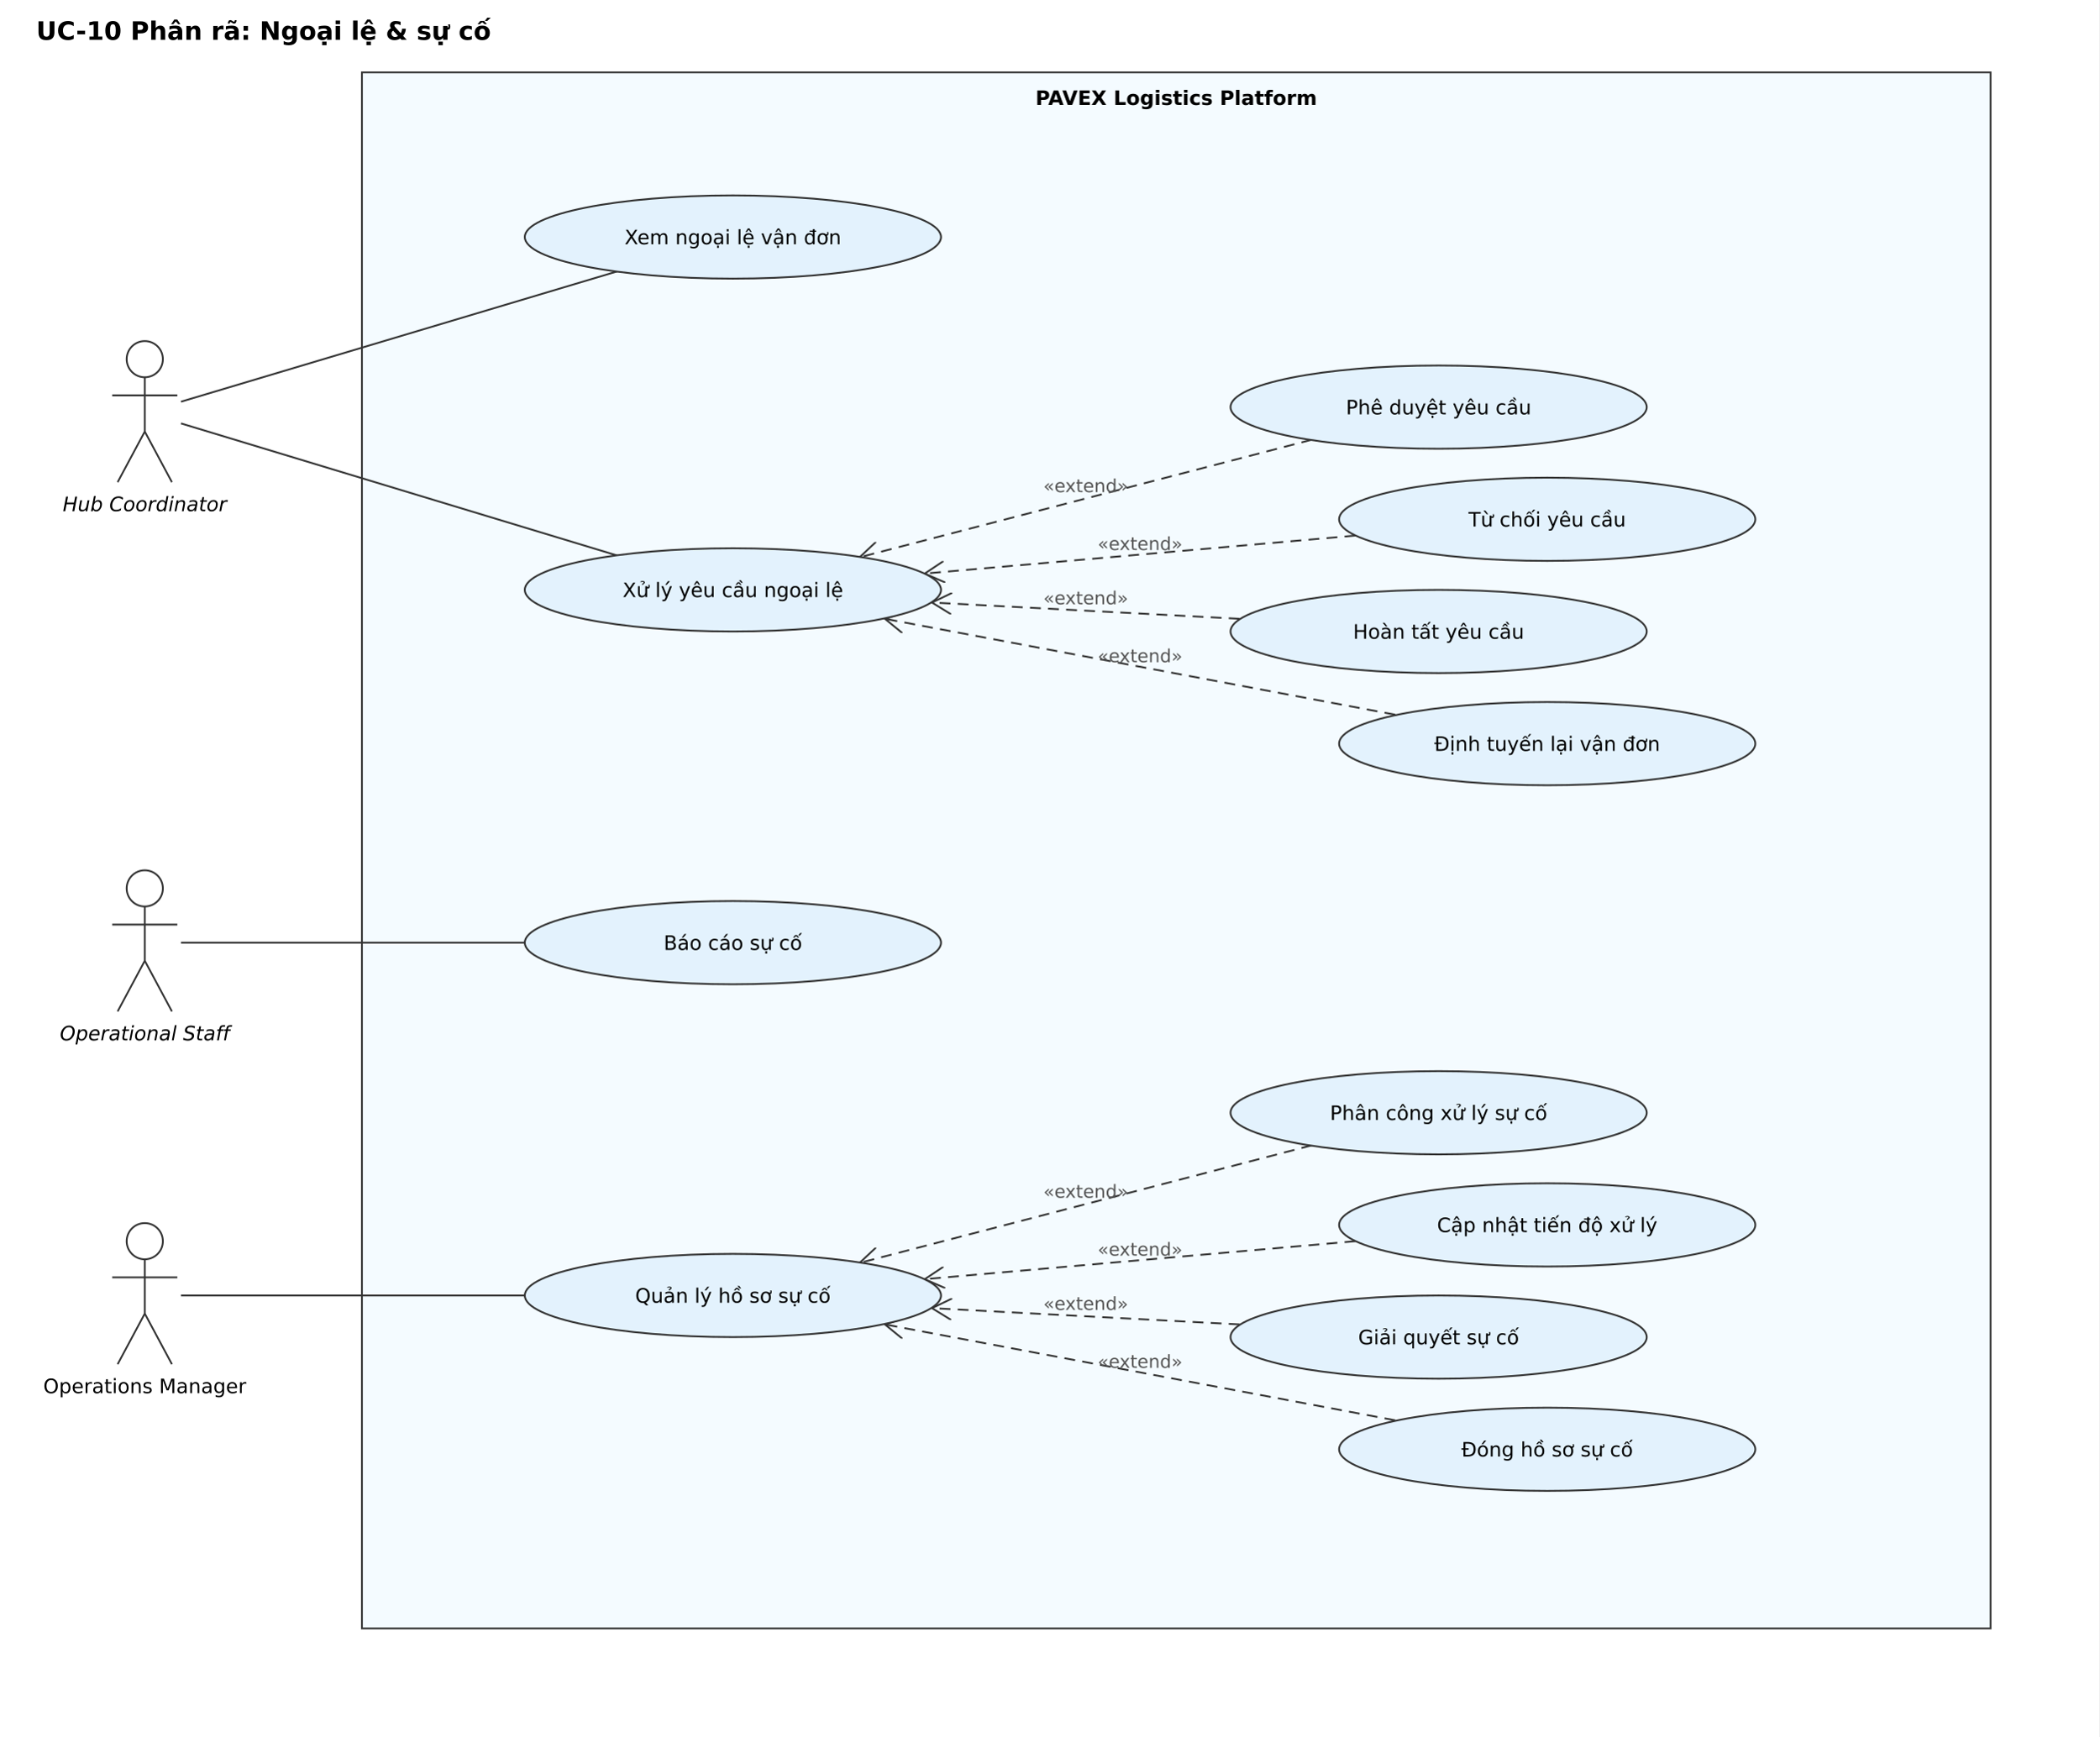
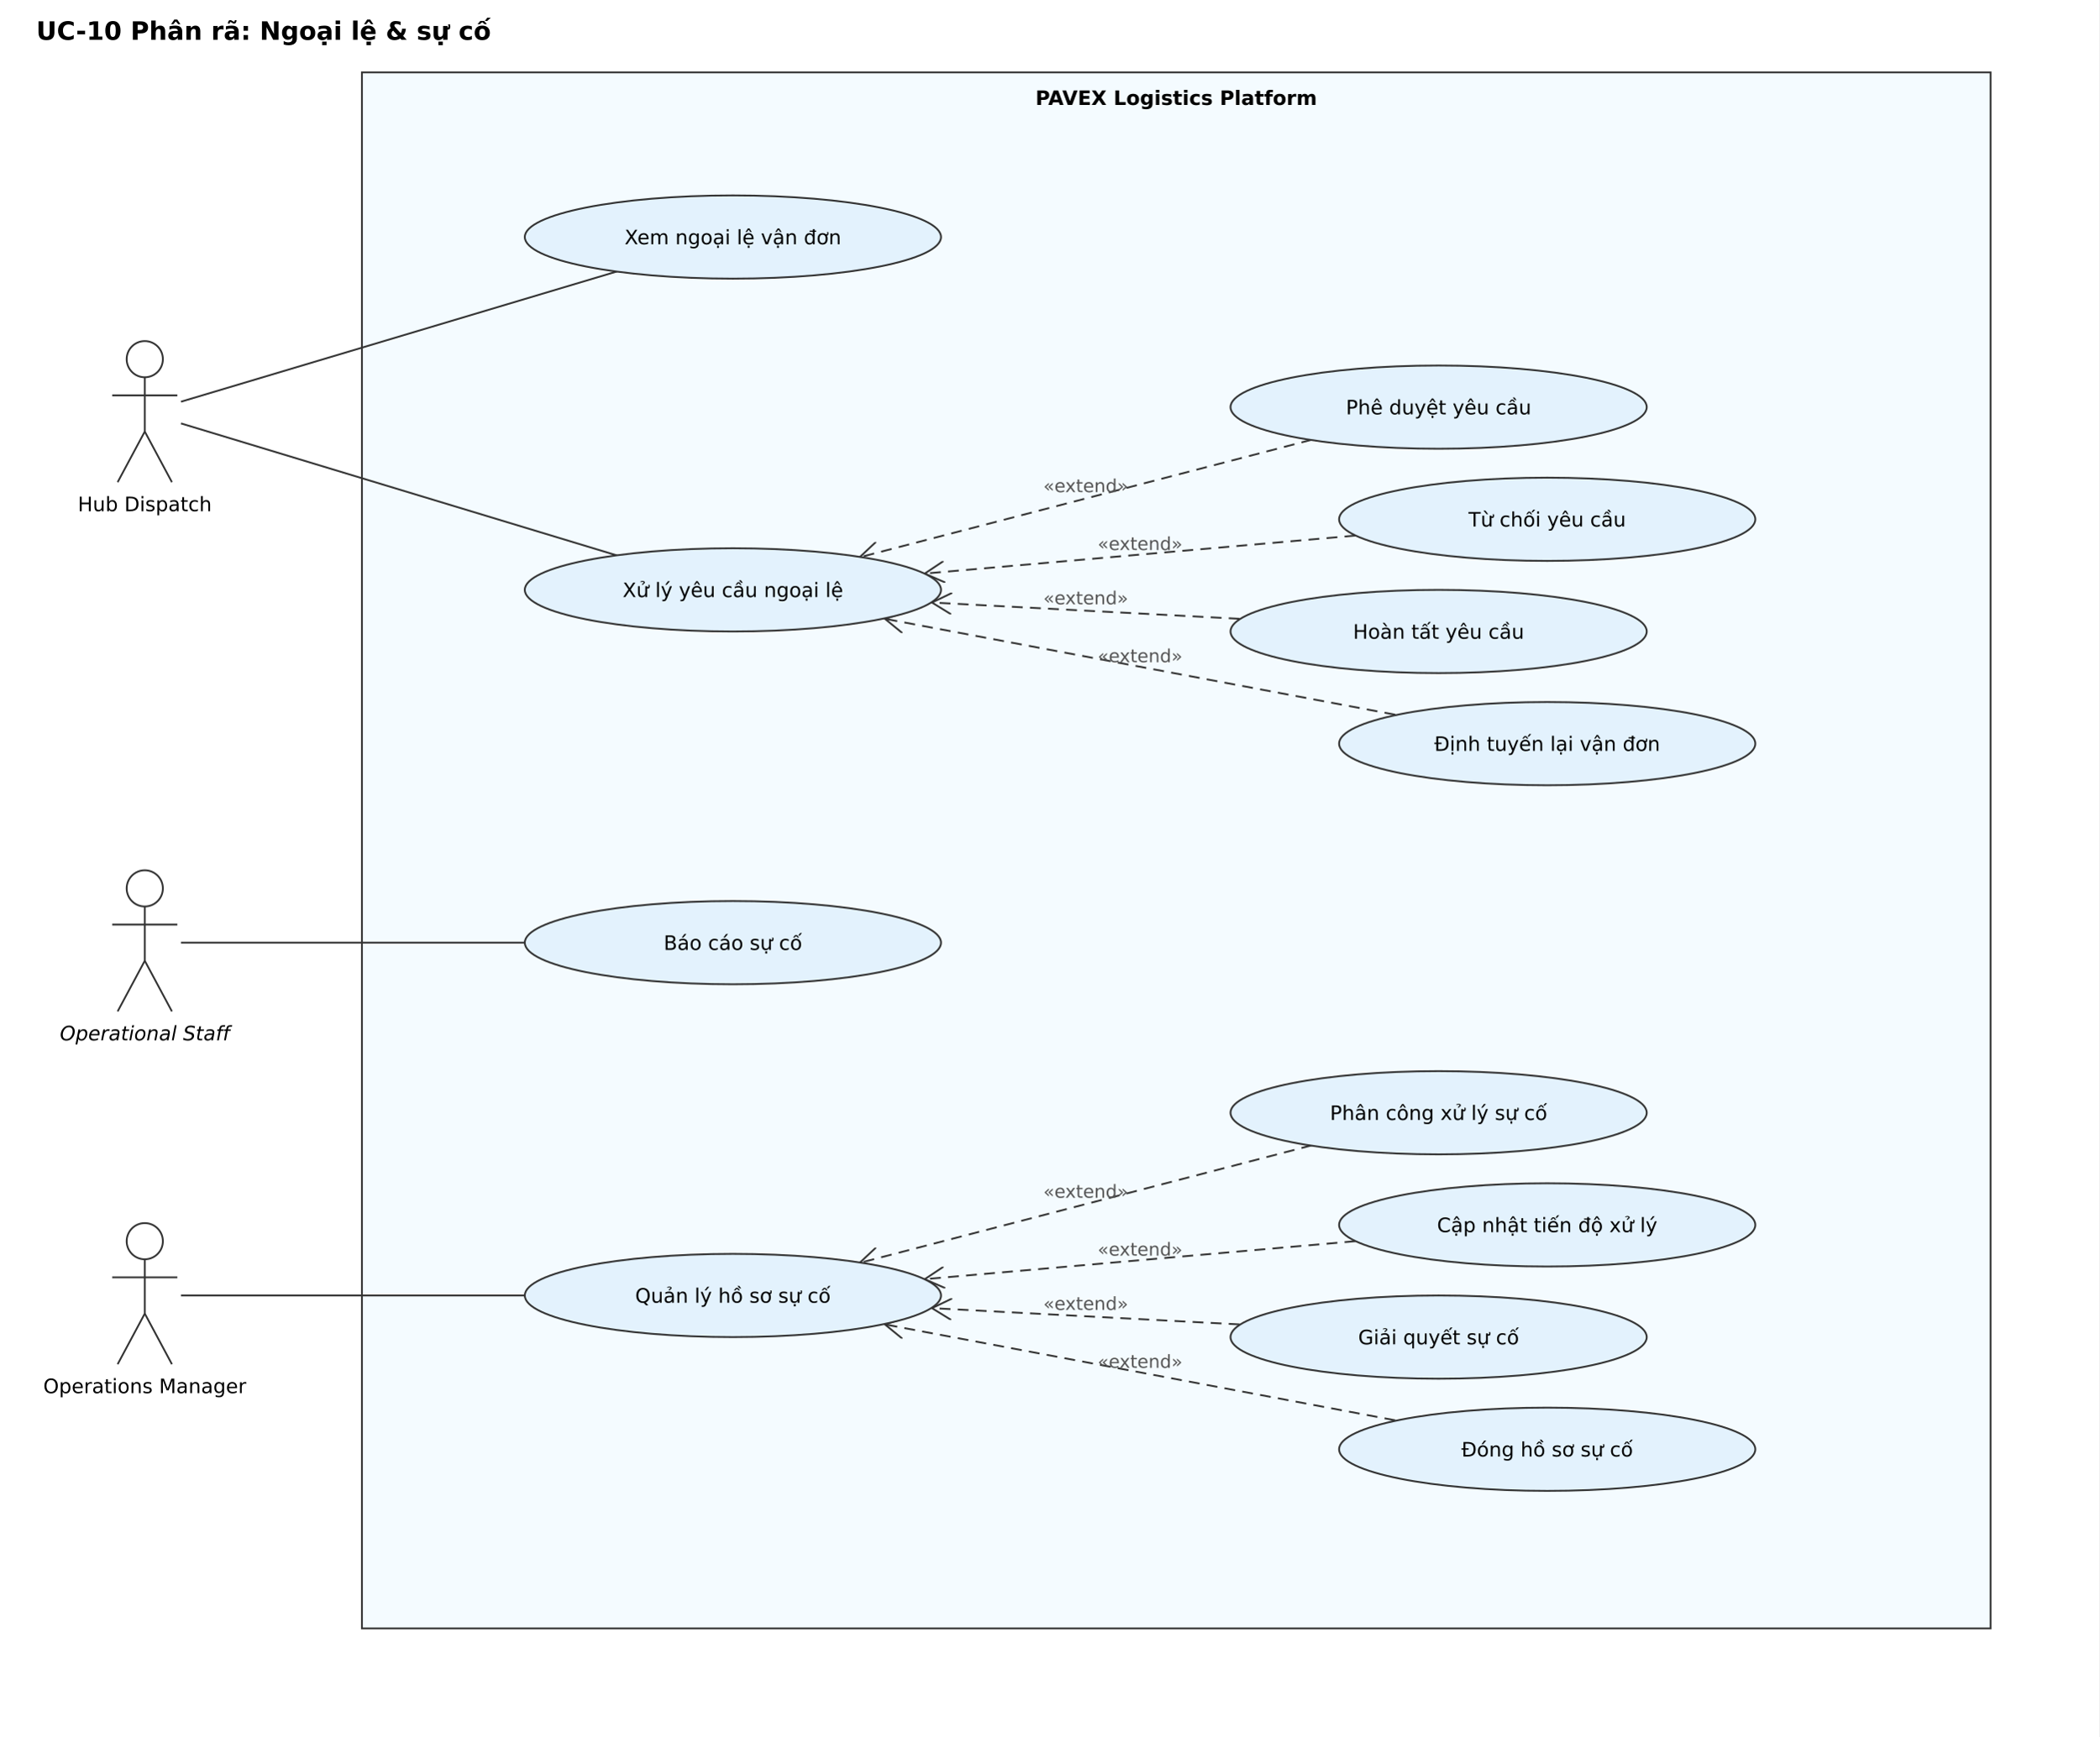
<svg xmlns="http://www.w3.org/2000/svg" width="1160" height="960" viewBox="0 0 1160 960" font-family="DejaVu Sans, Arial, sans-serif" font-size="11">
  <defs>
    <marker id="open" markerWidth="12" markerHeight="12" refX="11" refY="6" orient="auto">
      <path d="M0,0 L11,6 L0,12" fill="none" stroke="#333" />
    </marker>
    <marker id="tri" markerWidth="16" markerHeight="16" refX="15" refY="8" orient="auto">
      <path d="M0,0 L15,8 L0,16 Z" fill="#fff" stroke="#333" />
    </marker>
    <marker id="dia" markerWidth="20" markerHeight="12" refX="1" refY="6" orient="auto">
      <path d="M1,6 L10,1 L19,6 L10,11 Z" fill="#333" stroke="#333" />
    </marker>
    <marker id="odia" markerWidth="20" markerHeight="12" refX="1" refY="6" orient="auto">
      <path d="M1,6 L10,1 L19,6 L10,11 Z" fill="#fff" stroke="#333" />
    </marker>
  </defs>
  <rect width="1160" height="960" fill="#fff" />
  <text x="20" y="22" font-size="14" font-weight="bold">UC-10 Phân rã: Ngoại lệ &amp; sự cố</text>
  <rect x="200" y="40" width="900" height="860" fill="#f4fbff" stroke="#333" />
  <text x="650.0" y="58" text-anchor="middle" font-weight="bold">PAVEX Logistics Platform</text>
  <polyline points="100,222 341,150" fill="none" stroke="#333" />
  <polyline points="100,234 341,307" fill="none" stroke="#333" />
  <polyline points="725,243 475,308" fill="none" stroke="#333" stroke-dasharray="6,4" marker-end="url(#open)" />
  <text x="600" y="272" text-anchor="middle" fill="#555" font-size="10">«extend»</text>
  <polyline points="749,296 511,317" fill="none" stroke="#333" stroke-dasharray="6,4" marker-end="url(#open)" />
  <text x="630" y="304" text-anchor="middle" fill="#555" font-size="10">«extend»</text>
  <polyline points="685,342 515,333" fill="none" stroke="#333" stroke-dasharray="6,4" marker-end="url(#open)" />
  <text x="600" y="334" text-anchor="middle" fill="#555" font-size="10">«extend»</text>
  <polyline points="771,395 489,342" fill="none" stroke="#333" stroke-dasharray="6,4" marker-end="url(#open)" />
  <text x="630" y="366" text-anchor="middle" fill="#555" font-size="10">«extend»</text>
  <polyline points="100,521 290,521" fill="none" stroke="#333" />
  <polyline points="100,716 290,716" fill="none" stroke="#333" />
  <polyline points="725,633 475,698" fill="none" stroke="#333" stroke-dasharray="6,4" marker-end="url(#open)" />
  <text x="600" y="662" text-anchor="middle" fill="#555" font-size="10">«extend»</text>
  <polyline points="749,686 511,707" fill="none" stroke="#333" stroke-dasharray="6,4" marker-end="url(#open)" />
  <text x="630" y="694" text-anchor="middle" fill="#555" font-size="10">«extend»</text>
  <polyline points="685,732 515,723" fill="none" stroke="#333" stroke-dasharray="6,4" marker-end="url(#open)" />
  <text x="600" y="724" text-anchor="middle" fill="#555" font-size="10">«extend»</text>
  <polyline points="771,785 489,732" fill="none" stroke="#333" stroke-dasharray="6,4" marker-end="url(#open)" />
  <text x="630" y="756" text-anchor="middle" fill="#555" font-size="10">«extend»</text>
  <ellipse cx="405.0" cy="131.0" rx="115.0" ry="23.0" fill="#e3f2fd" stroke="#333" />
  <text x="405.0" y="135.0" text-anchor="middle">Xem ngoại lệ vận đơn</text>
  <ellipse cx="405.0" cy="326.0" rx="115.0" ry="23.0" fill="#e3f2fd" stroke="#333" />
  <text x="405.0" y="330.0" text-anchor="middle">Xử lý yêu cầu ngoại lệ</text>
  <ellipse cx="795.0" cy="225.0" rx="115.0" ry="23.0" fill="#e3f2fd" stroke="#333" />
  <text x="795.0" y="229.0" text-anchor="middle">Phê duyệt yêu cầu</text>
  <ellipse cx="855.0" cy="287.0" rx="115.0" ry="23.0" fill="#e3f2fd" stroke="#333" />
  <text x="855.0" y="291.0" text-anchor="middle">Từ chối yêu cầu</text>
  <ellipse cx="795.0" cy="349.0" rx="115.0" ry="23.0" fill="#e3f2fd" stroke="#333" />
  <text x="795.0" y="353.0" text-anchor="middle">Hoàn tất yêu cầu</text>
  <ellipse cx="855.0" cy="411.0" rx="115.0" ry="23.0" fill="#e3f2fd" stroke="#333" />
  <text x="855.0" y="415.0" text-anchor="middle">Định tuyến lại vận đơn</text>
  <ellipse cx="405.0" cy="521.0" rx="115.0" ry="23.0" fill="#e3f2fd" stroke="#333" />
  <text x="405.0" y="525.0" text-anchor="middle">Báo cáo sự cố</text>
  <ellipse cx="405.0" cy="716.0" rx="115.0" ry="23.0" fill="#e3f2fd" stroke="#333" />
  <text x="405.0" y="720.0" text-anchor="middle">Quản lý hồ sơ sự cố</text>
  <ellipse cx="795.0" cy="615.0" rx="115.0" ry="23.0" fill="#e3f2fd" stroke="#333" />
  <text x="795.0" y="619.0" text-anchor="middle">Phân công xử lý sự cố</text>
  <ellipse cx="855.0" cy="677.0" rx="115.0" ry="23.0" fill="#e3f2fd" stroke="#333" />
  <text x="855.0" y="681.0" text-anchor="middle">Cập nhật tiến độ xử lý</text>
  <ellipse cx="795.0" cy="739.0" rx="115.0" ry="23.0" fill="#e3f2fd" stroke="#333" />
  <text x="795.0" y="743.0" text-anchor="middle">Giải quyết sự cố</text>
  <ellipse cx="855.0" cy="801.0" rx="115.0" ry="23.0" fill="#e3f2fd" stroke="#333" />
  <text x="855.0" y="805.0" text-anchor="middle">Đóng hồ sơ sự cố</text>
  <circle cx="80.0" cy="198.5" r="10" fill="#fff" stroke="#333" />
  <path d="M80.0,208.5 L80.0,238.5 M62.0,218.5 L98.0,218.5 M80.0,238.5 L65.0,266.5 M80.0,238.5 L95.0,266.5" stroke="#333" fill="none" />
-   <text x="80.0" y="282.5" text-anchor="middle" font-style="italic">Hub Coordinator</text>
+   <text x="80.0" y="282.5" text-anchor="middle">Hub Dispatch</text>
  <circle cx="80.0" cy="491.0" r="10" fill="#fff" stroke="#333" />
  <path d="M80.0,501.0 L80.0,531.0 M62.0,511.0 L98.0,511.0 M80.0,531.0 L65.0,559.0 M80.0,531.0 L95.0,559.0" stroke="#333" fill="none" />
  <text x="80.0" y="575.0" text-anchor="middle" font-style="italic">Operational Staff</text>
  <circle cx="80.0" cy="686.0" r="10" fill="#fff" stroke="#333" />
  <path d="M80.0,696.0 L80.0,726.0 M62.0,706.0 L98.0,706.0 M80.0,726.0 L65.0,754.0 M80.0,726.0 L95.0,754.0" stroke="#333" fill="none" />
  <text x="80.0" y="770.0" text-anchor="middle">Operations Manager</text>
</svg>
